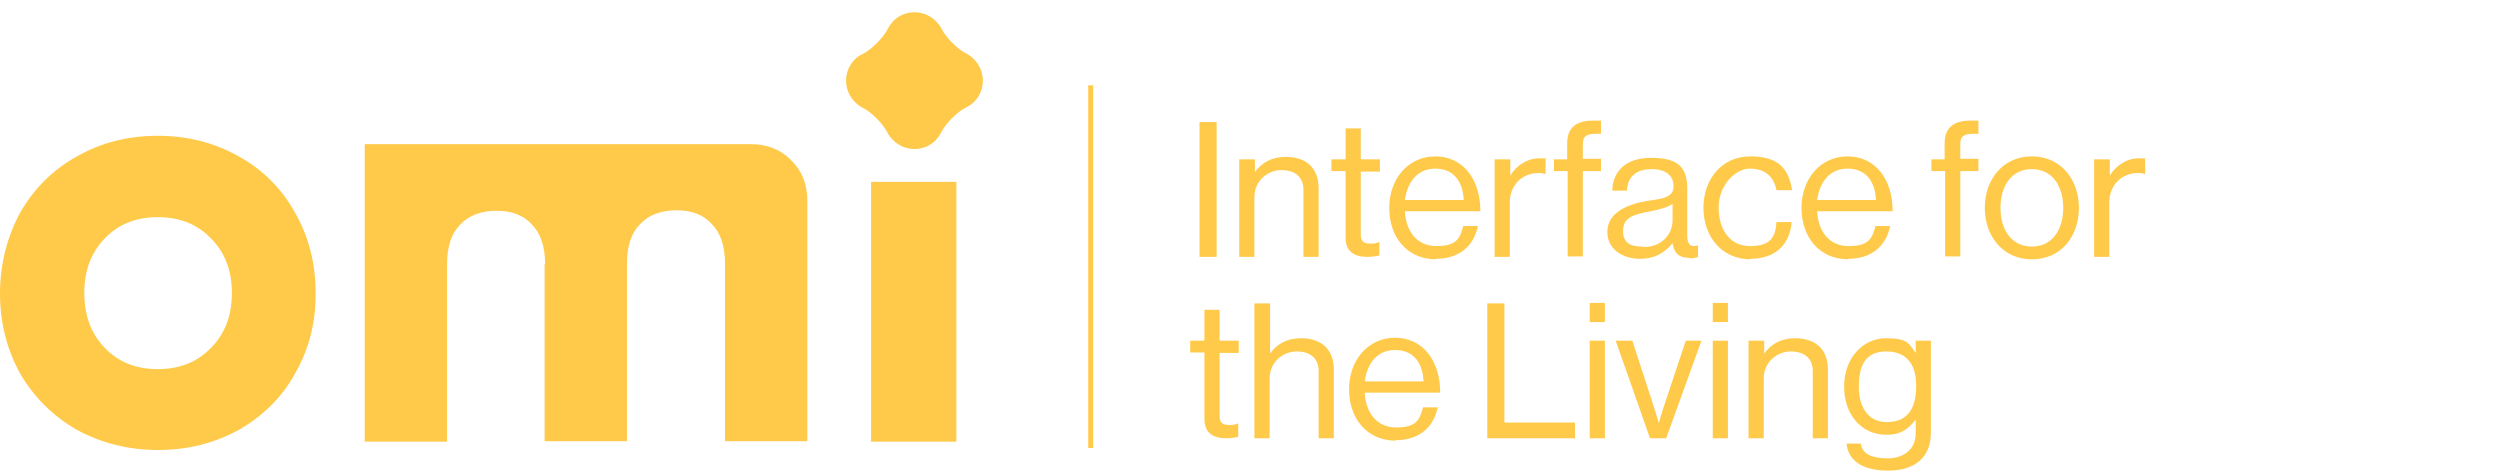
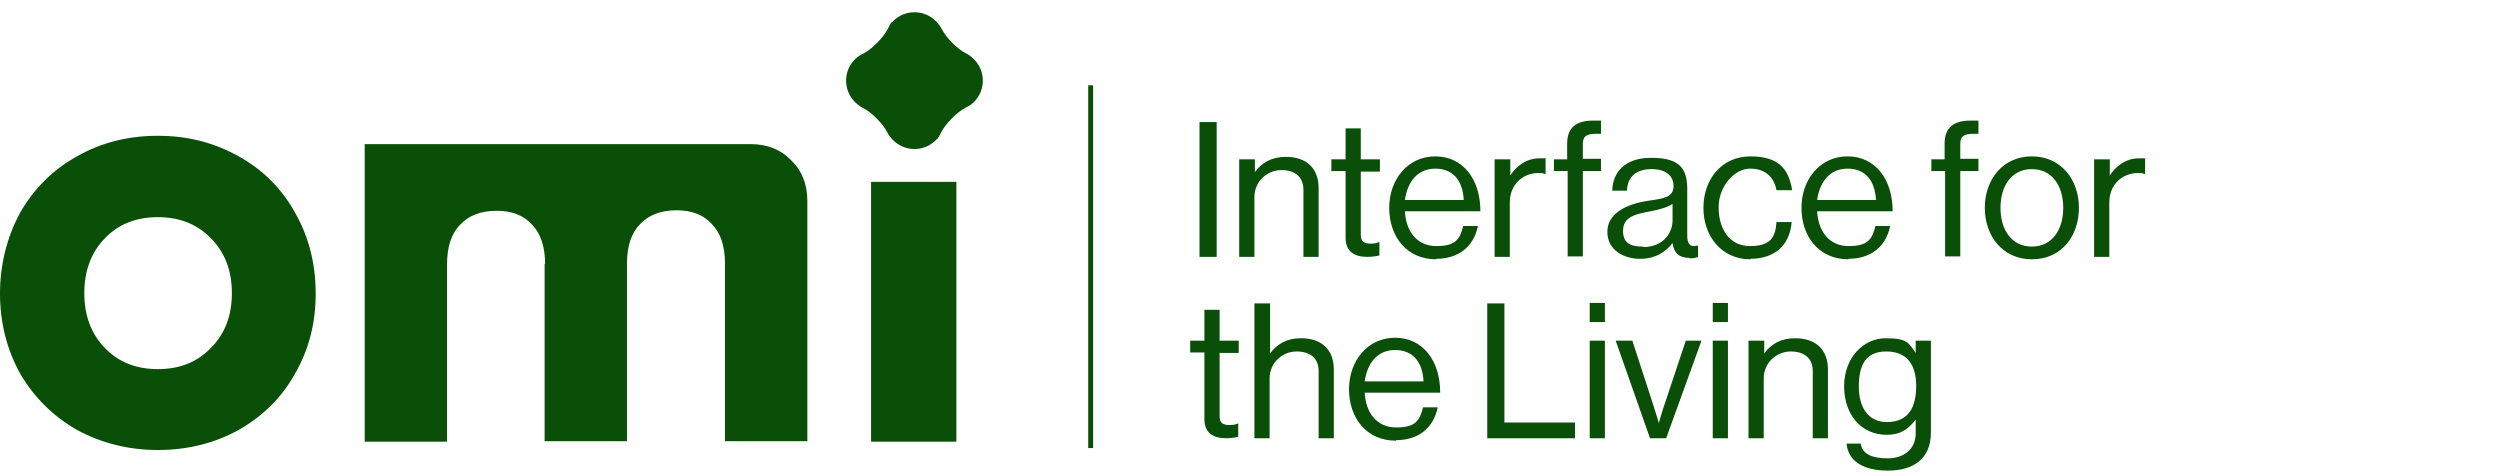
<svg xmlns="http://www.w3.org/2000/svg" id="Calque_1" version="1.1" viewBox="0 0 510 97">
  <defs>
    <style>
      .st0 {
-         fill: #ffca4a;
+         fill: #094f07;
      }
    </style>
  </defs>
-   <path class="st0" d="M244.7,52.4v-27.5h3.5v27.5h-3.5ZM256,32.5v2.6h0c1.4-1.9,3.4-3.1,6.3-3.1,4.2,0,6.7,2.3,6.7,6.4v14h-3.1v-13.7c0-2.6-1.7-4-4.5-4s-5.5,2.2-5.5,5.5v12.2h-3.1v-19.9h3.1ZM271.6,35v-2.5h2.9v-6.3h3.1v6.3h3.9v2.5h-3.9v12.9c0,1.4.7,1.8,2,1.8s1.3-.2,1.7-.3h.1v2.7c-.7.2-1.6.3-2.5.3-2.5,0-4.4-1-4.4-3.9v-13.6h-2.9ZM293,52.9c-6.1,0-9.6-4.7-9.6-10.5s3.8-10.5,9.4-10.5,9.2,4.6,9.2,11.2h-15.4c.2,4,2.4,7.1,6.4,7.1s4.8-1.4,5.5-4.1h3c-.9,4.3-4,6.7-8.6,6.7ZM292.8,34.4c-3.7,0-5.7,2.8-6.2,6.4h12c-.2-4-2.2-6.4-5.8-6.4ZM308.1,32.5v3.3h0c1.2-1.9,3.3-3.5,5.9-3.5s.9,0,1.3.2v3h-.1c-.5-.2-.8-.2-1.4-.2-3.1,0-5.8,2.3-5.8,6v11.1h-3.1v-19.9h3.1ZM317,35v-2.5h2.7v-3.2c0-3.4,2-4.7,5.3-4.7s1.2,0,1.6,0v2.7c-.5,0-.7,0-1,0-2,0-2.7.5-2.7,2.1v3h3.7v2.5h-3.7v17.4h-3.1v-17.4h-2.7ZM344.6,52.6c-2,0-3.1-.9-3.4-3h0c-1.2,1.5-3.2,3.2-6.6,3.2s-6.7-1.8-6.7-5.5,3.7-5.7,8.7-6.4c2.8-.4,4.8-.7,4.8-2.9s-1.6-3.5-4.5-3.5-4.9,1.4-5,4.4h-3c.1-3.9,2.7-6.7,7.9-6.7s7.4,1.6,7.4,6.3v9.5c0,1.6.4,2.5,2.1,2.1h.1v2.3c-.4.2-.9.3-1.7.3ZM335.2,50.4c4.2,0,6-3,6-5.4v-3.4c-1,.7-2.9,1.2-4.5,1.5-3.1.6-5.6,1.1-5.6,4s2.1,3.2,4.1,3.2ZM357.1,52.9c-5.9,0-9.6-4.7-9.6-10.5s3.7-10.5,9.6-10.5,7.8,2.7,8.5,6.9h-3.2c-.5-2.7-2.3-4.4-5.4-4.4s-6.4,3.5-6.4,7.9,2.2,7.9,6.4,7.9,5.2-1.8,5.4-4.9h3.1c-.4,4.8-3.5,7.5-8.5,7.5ZM377.1,52.9c-6.1,0-9.6-4.7-9.6-10.5s3.8-10.5,9.4-10.5,9.2,4.6,9.2,11.2h-15.4c.2,4,2.4,7.1,6.4,7.1s4.8-1.4,5.5-4.1h3c-.9,4.3-4,6.7-8.6,6.7ZM376.9,34.4c-3.7,0-5.7,2.8-6.2,6.4h12c-.2-4-2.2-6.4-5.8-6.4ZM394,35v-2.5h2.7v-3.2c0-3.4,2-4.7,5.3-4.7s1.2,0,1.6,0v2.7c-.5,0-.7,0-1,0-2,0-2.7.5-2.7,2.1v3h3.7v2.5h-3.7v17.4h-3.1v-17.4h-2.7ZM414.5,52.9c-5.9,0-9.6-4.7-9.6-10.5s3.7-10.5,9.6-10.5,9.6,4.7,9.6,10.5-3.6,10.5-9.6,10.5ZM414.5,50.3c4.2,0,6.4-3.5,6.4-7.9s-2.2-7.9-6.4-7.9-6.4,3.5-6.4,7.9,2.2,7.9,6.4,7.9ZM430.4,32.5v3.3h0c1.2-1.9,3.3-3.5,5.9-3.5s.9,0,1.3.2v3h-.1c-.5-.2-.8-.2-1.4-.2-3.1,0-5.8,2.3-5.8,6v11.1h-3.1v-19.9h3.1ZM242.8,72v-2.5h2.9v-6.3h3.1v6.3h3.9v2.5h-3.9v12.9c0,1.4.7,1.8,2,1.8s1.3-.2,1.7-.3h.1v2.7c-.7.2-1.6.3-2.5.3-2.5,0-4.4-1-4.4-3.9v-13.6h-2.9ZM259.1,61.9v10.2h0c1.4-1.9,3.4-3.1,6.3-3.1,4.2,0,6.7,2.3,6.7,6.4v14h-3.1v-13.7c0-2.6-1.7-4-4.5-4s-5.5,2.2-5.5,5.5v12.2h-3.1v-27.5h3.1ZM284.8,89.9c-6.1,0-9.6-4.7-9.6-10.5s3.8-10.5,9.4-10.5,9.2,4.6,9.2,11.2h-15.4c.2,4,2.4,7.1,6.4,7.1s4.8-1.4,5.5-4.1h3c-.9,4.3-4,6.7-8.6,6.7ZM284.6,71.4c-3.7,0-5.7,2.8-6.2,6.4h12c-.2-4-2.2-6.4-5.8-6.4ZM303.4,89.4v-27.5h3.5v24.3h14.4v3.2h-17.9ZM324.3,89.4v-19.9h3.1v19.9h-3.1ZM324.3,65.7v-3.9h3.1v3.9h-3.1ZM336.6,89.4l-7-19.9h3.4l4.1,12.6c.6,1.8,1.3,4.2,1.3,4.2h0s.7-2.5,1.3-4.2l4.2-12.6h3.2l-7.2,19.9h-3.5ZM349.4,89.4v-19.9h3.1v19.9h-3.1ZM349.4,65.7v-3.9h3.1v3.9h-3.1ZM359.9,69.5v2.6h0c1.4-1.9,3.4-3.1,6.3-3.1,4.2,0,6.7,2.3,6.7,6.4v14h-3.1v-13.7c0-2.6-1.7-4-4.5-4s-5.5,2.2-5.5,5.5v12.2h-3.1v-19.9h3.1ZM385.1,96c-5.2,0-8.1-2.1-8.4-5.5h2.9c.3,2.2,2.4,3,5.5,3s5.7-1.7,5.7-5.1v-2.8h0c-1.5,1.9-3,3.1-5.9,3.1-5.2,0-8.7-4.1-8.7-9.9s3.9-9.8,8.5-9.8,4.7,1.1,6.1,3h0v-2.5h3.1v18.8c0,5.2-3.5,7.7-8.7,7.7ZM384.9,86.1c4.6,0,6-3.2,6-7.4s-1.8-7-6.1-7-5.6,2.9-5.6,7.2,2,7.2,5.7,7.2Z" />
-   <path class="st0" d="M32.2,91.8c-6,0-11.5-1.4-16.5-4.1-4.9-2.8-8.8-6.7-11.6-11.5-2.7-4.9-4.1-10.4-4.1-16.3s1.4-11.5,4.1-16.5c2.8-4.9,6.7-8.8,11.6-11.5,4.9-2.8,10.4-4.2,16.5-4.2s11.5,1.4,16.5,4.2c4.9,2.7,8.8,6.6,11.5,11.5,2.8,4.9,4.2,10.4,4.2,16.5s-1.4,11.4-4.2,16.3c-2.7,4.9-6.6,8.7-11.5,11.5-4.9,2.7-10.4,4.1-16.5,4.1ZM32.2,75.3c4.4,0,8-1.4,10.8-4.3,2.9-2.9,4.3-6.6,4.3-11.2s-1.4-8.3-4.3-11.2c-2.8-2.9-6.4-4.3-10.8-4.3s-8,1.4-10.8,4.3c-2.8,2.9-4.2,6.6-4.2,11.2s1.4,8.3,4.2,11.2c2.8,2.9,6.4,4.3,10.8,4.3Z" />
-   <path class="st0" d="M111.2,53.9c0-3.6-.9-6.3-2.7-8.1-1.7-1.9-4.1-2.8-7.2-2.8s-5.6.9-7.4,2.8c-1.8,1.8-2.7,4.5-2.7,8.1v36.2h-16.8V29.4h78.7c3.4,0,6.2,1.1,8.3,3.3,2.2,2.1,3.3,4.9,3.3,8.3v49h-16.8v-36.2c0-3.6-.9-6.3-2.7-8.1-1.7-1.9-4.1-2.8-7.2-2.8s-5.6.9-7.4,2.8c-1.8,1.8-2.7,4.5-2.7,8.1v36.2h-16.8v-36.2Z" />
+   <path class="st0" d="M244.7,52.4v-27.5h3.5v27.5h-3.5ZM256,32.5v2.6h0c1.4-1.9,3.4-3.1,6.3-3.1,4.2,0,6.7,2.3,6.7,6.4v14h-3.1v-13.7c0-2.6-1.7-4-4.5-4s-5.5,2.2-5.5,5.5v12.2h-3.1v-19.9h3.2ZM271.6,35v-2.5h2.9v-6.3h3.1v6.3h3.9v2.5h-3.9v12.9c0,1.4.7,1.8,2,1.8s1.3-.2,1.7-.3h.1v2.7c-.7.2-1.6.3-2.5.3-2.5,0-4.4-1-4.4-3.9v-13.6h-2.9ZM293,52.9c-6.1,0-9.6-4.7-9.6-10.5s3.8-10.5,9.4-10.5,9.2,4.6,9.2,11.2h-15.4c.2,4,2.4,7.1,6.4,7.1s4.8-1.4,5.5-4.1h3c-.9,4.3-4,6.7-8.6,6.7h.1ZM292.8,34.4c-3.7,0-5.7,2.8-6.2,6.4h12c-.2-4-2.2-6.4-5.8-6.4ZM308.1,32.5v3.3h0c1.2-1.9,3.3-3.5,5.9-3.5s.9,0,1.3.2v3h-.1c-.5-.2-.8-.2-1.4-.2-3.1,0-5.8,2.3-5.8,6v11.1h-3.1v-19.9h3.2ZM317,35v-2.5h2.7v-3.2c0-3.4,2-4.7,5.3-4.7s1.2,0,1.6,0v2.7h-1c-2,0-2.7.5-2.7,2.1v3h3.7v2.5h-3.7v17.4h-3.1v-17.4h-2.8ZM344.6,52.6c-2,0-3.1-.9-3.4-3h0c-1.2,1.5-3.2,3.2-6.6,3.2s-6.7-1.8-6.7-5.5,3.7-5.7,8.7-6.4c2.8-.4,4.8-.7,4.8-2.9s-1.6-3.5-4.5-3.5-4.9,1.4-5,4.4h-3c.1-3.9,2.7-6.7,7.9-6.7s7.4,1.6,7.4,6.3v9.5c0,1.6.4,2.5,2.1,2.1h.1v2.3c-.4.2-.9.3-1.7.3h0ZM335.2,50.4c4.2,0,6-3,6-5.4v-3.4c-1,.7-2.9,1.2-4.5,1.5-3.1.6-5.6,1.1-5.6,4s2.1,3.2,4.1,3.2h0ZM357.1,52.9c-5.9,0-9.6-4.7-9.6-10.5s3.7-10.5,9.6-10.5,7.8,2.7,8.5,6.9h-3.2c-.5-2.7-2.3-4.4-5.4-4.4s-6.4,3.5-6.4,7.9,2.2,7.9,6.4,7.9,5.2-1.8,5.4-4.9h3.1c-.4,4.8-3.5,7.5-8.5,7.5h.1ZM377.1,52.9c-6.1,0-9.6-4.7-9.6-10.5s3.8-10.5,9.4-10.5,9.2,4.6,9.2,11.2h-15.4c.2,4,2.4,7.1,6.4,7.1s4.8-1.4,5.5-4.1h3c-.9,4.3-4,6.7-8.6,6.7h.1ZM376.9,34.4c-3.7,0-5.7,2.8-6.2,6.4h12c-.2-4-2.2-6.4-5.8-6.4ZM394,35v-2.5h2.7v-3.2c0-3.4,2-4.7,5.3-4.7s1.2,0,1.6,0v2.7h-1c-2,0-2.7.5-2.7,2.1v3h3.7v2.5h-3.7v17.4h-3.1v-17.4h-2.8ZM414.5,52.9c-5.9,0-9.6-4.7-9.6-10.5s3.7-10.5,9.6-10.5,9.6,4.7,9.6,10.5-3.6,10.5-9.6,10.5ZM414.5,50.3c4.2,0,6.4-3.5,6.4-7.9s-2.2-7.9-6.4-7.9-6.4,3.5-6.4,7.9,2.2,7.9,6.4,7.9ZM430.4,32.5v3.3h0c1.2-1.9,3.3-3.5,5.9-3.5s.9,0,1.3.2v3h-.1c-.5-.2-.8-.2-1.4-.2-3.1,0-5.8,2.3-5.8,6v11.1h-3.1v-19.9h3.2ZM242.8,72v-2.5h2.9v-6.3h3.1v6.3h3.9v2.5h-3.9v12.9c0,1.4.7,1.8,2,1.8s1.3-.2,1.7-.3h.1v2.7c-.7.2-1.6.3-2.5.3-2.5,0-4.4-1-4.4-3.9v-13.6h-2.9ZM259.1,61.9v10.2h0c1.4-1.9,3.4-3.1,6.3-3.1,4.2,0,6.7,2.3,6.7,6.4v14h-3.1v-13.7c0-2.6-1.7-4-4.5-4s-5.5,2.2-5.5,5.5v12.2h-3.1v-27.5h3.2ZM284.8,89.9c-6.1,0-9.6-4.7-9.6-10.5s3.8-10.5,9.4-10.5,9.2,4.6,9.2,11.2h-15.4c.2,4,2.4,7.1,6.4,7.1s4.8-1.4,5.5-4.1h3c-.9,4.3-4,6.7-8.6,6.7h.1ZM284.6,71.4c-3.7,0-5.7,2.8-6.2,6.4h12c-.2-4-2.2-6.4-5.8-6.4ZM303.4,89.4v-27.5h3.5v24.3h14.4v3.2s-17.9,0-17.9,0ZM324.3,89.4v-19.9h3.1v19.9h-3.1ZM324.3,65.7v-3.9h3.1v3.9h-3.1ZM336.6,89.4l-7-19.9h3.4l4.1,12.6c.6,1.8,1.3,4.2,1.3,4.2h0s.7-2.5,1.3-4.2l4.2-12.6h3.2l-7.2,19.9h-3.5.2ZM349.4,89.4v-19.9h3.1v19.9h-3.1ZM349.4,65.7v-3.9h3.1v3.9h-3.1ZM359.9,69.5v2.6h0c1.4-1.9,3.4-3.1,6.3-3.1,4.2,0,6.7,2.3,6.7,6.4v14h-3.1v-13.7c0-2.6-1.7-4-4.5-4s-5.5,2.2-5.5,5.5v12.2h-3.1v-19.9h3.2ZM385.1,96c-5.2,0-8.1-2.1-8.4-5.5h2.9c.3,2.2,2.4,3,5.5,3s5.7-1.7,5.7-5.1v-2.8h0c-1.5,1.9-3,3.1-5.9,3.1-5.2,0-8.7-4.1-8.7-9.9s3.9-9.8,8.5-9.8,4.7,1.1,6.1,3h0v-2.5h3.1v18.8c0,5.2-3.5,7.7-8.7,7.7h-.1ZM384.9,86.1c4.6,0,6-3.2,6-7.4s-1.8-7-6.1-7-5.6,2.9-5.6,7.2,2,7.2,5.7,7.2Z" />
+   <path class="st0" d="M32.2,91.8c-6,0-11.5-1.4-16.5-4.1-4.9-2.8-8.8-6.7-11.6-11.5C1.4,71.3,0,65.8,0,59.9s1.4-11.5,4.1-16.5c2.8-4.9,6.7-8.8,11.6-11.5,4.9-2.8,10.4-4.2,16.5-4.2s11.5,1.4,16.5,4.2c4.9,2.7,8.8,6.6,11.5,11.5,2.8,4.9,4.2,10.4,4.2,16.5s-1.4,11.4-4.2,16.3c-2.7,4.9-6.6,8.7-11.5,11.5-4.9,2.7-10.4,4.1-16.5,4.1ZM32.2,75.3c4.4,0,8-1.4,10.8-4.3,2.9-2.9,4.3-6.6,4.3-11.2s-1.4-8.3-4.3-11.2c-2.8-2.9-6.4-4.3-10.8-4.3s-8,1.4-10.8,4.3c-2.8,2.9-4.2,6.6-4.2,11.2s1.4,8.3,4.2,11.2c2.8,2.9,6.4,4.3,10.8,4.3Z" />
+   <path class="st0" d="M111.2,53.9c0-3.6-.9-6.3-2.7-8.1-1.7-1.9-4.1-2.8-7.2-2.8s-5.6.9-7.4,2.8c-1.8,1.8-2.7,4.5-2.7,8.1v36.2h-16.8V29.4h78.7c3.4,0,6.2,1.1,8.3,3.3,2.2,2.1,3.3,4.9,3.3,8.3v49h-16.8v-36.2c0-3.6-.9-6.3-2.7-8.1-1.7-1.9-4.1-2.8-7.2-2.8s-5.6.9-7.4,2.8c-1.8,1.8-2.7,4.5-2.7,8.1v36.2h-16.8v-36.2h0Z" />
  <path class="st0" d="M177.7,37.1h17.4v53h-17.4v-53Z" />
-   <path class="st0" d="M174.4,20.8c-2.4-2.4-2.4-6.3,0-8.7.5-.5,1-.8,1.6-1.1,1.8-.9,4.2-3.3,5.1-5.1.3-.6.7-1.1,1.1-1.6,2.4-2.4,6.3-2.4,8.7,0,.5.5.9,1,1.2,1.6.9,1.8,3.3,4.2,5,5,.6.3,1.1.7,1.6,1.2,2.4,2.4,2.4,6.3,0,8.7-.5.5-1,.8-1.6,1.1-1.8.9-4.2,3.3-5.1,5.1-.3.6-.7,1.1-1.1,1.6-2.4,2.4-6.3,2.4-8.7,0-.5-.5-.9-1-1.2-1.6-.9-1.8-3.3-4.2-5-5-.6-.3-1.1-.7-1.6-1.2Z" />
+   <path class="st0" d="M174.4,20.8c-2.4-2.4-2.4-6.3,0-8.7.5-.5,1-.8,1.6-1.1,1.8-.9,4.2-3.3,5.1-5.1s.7-1.1,1.1-1.6c2.4-2.4,6.3-2.4,8.7,0,.5.5.9,1,1.2,1.6.9,1.8,3.3,4.2,5,5,.6.3,1.1.7,1.6,1.2,2.4,2.4,2.4,6.3,0,8.7-.5.5-1,.8-1.6,1.1-1.8.9-4.2,3.3-5.1,5.1s-.7,1.1-1.1,1.6c-2.4,2.4-6.3,2.4-8.7,0-.5-.5-.9-1-1.2-1.6-.9-1.8-3.3-4.2-5-5-.6-.3-1.1-.7-1.6-1.2Z" />
  <rect class="st0" x="222" y="17.4" width="1" height="74" />
</svg>
